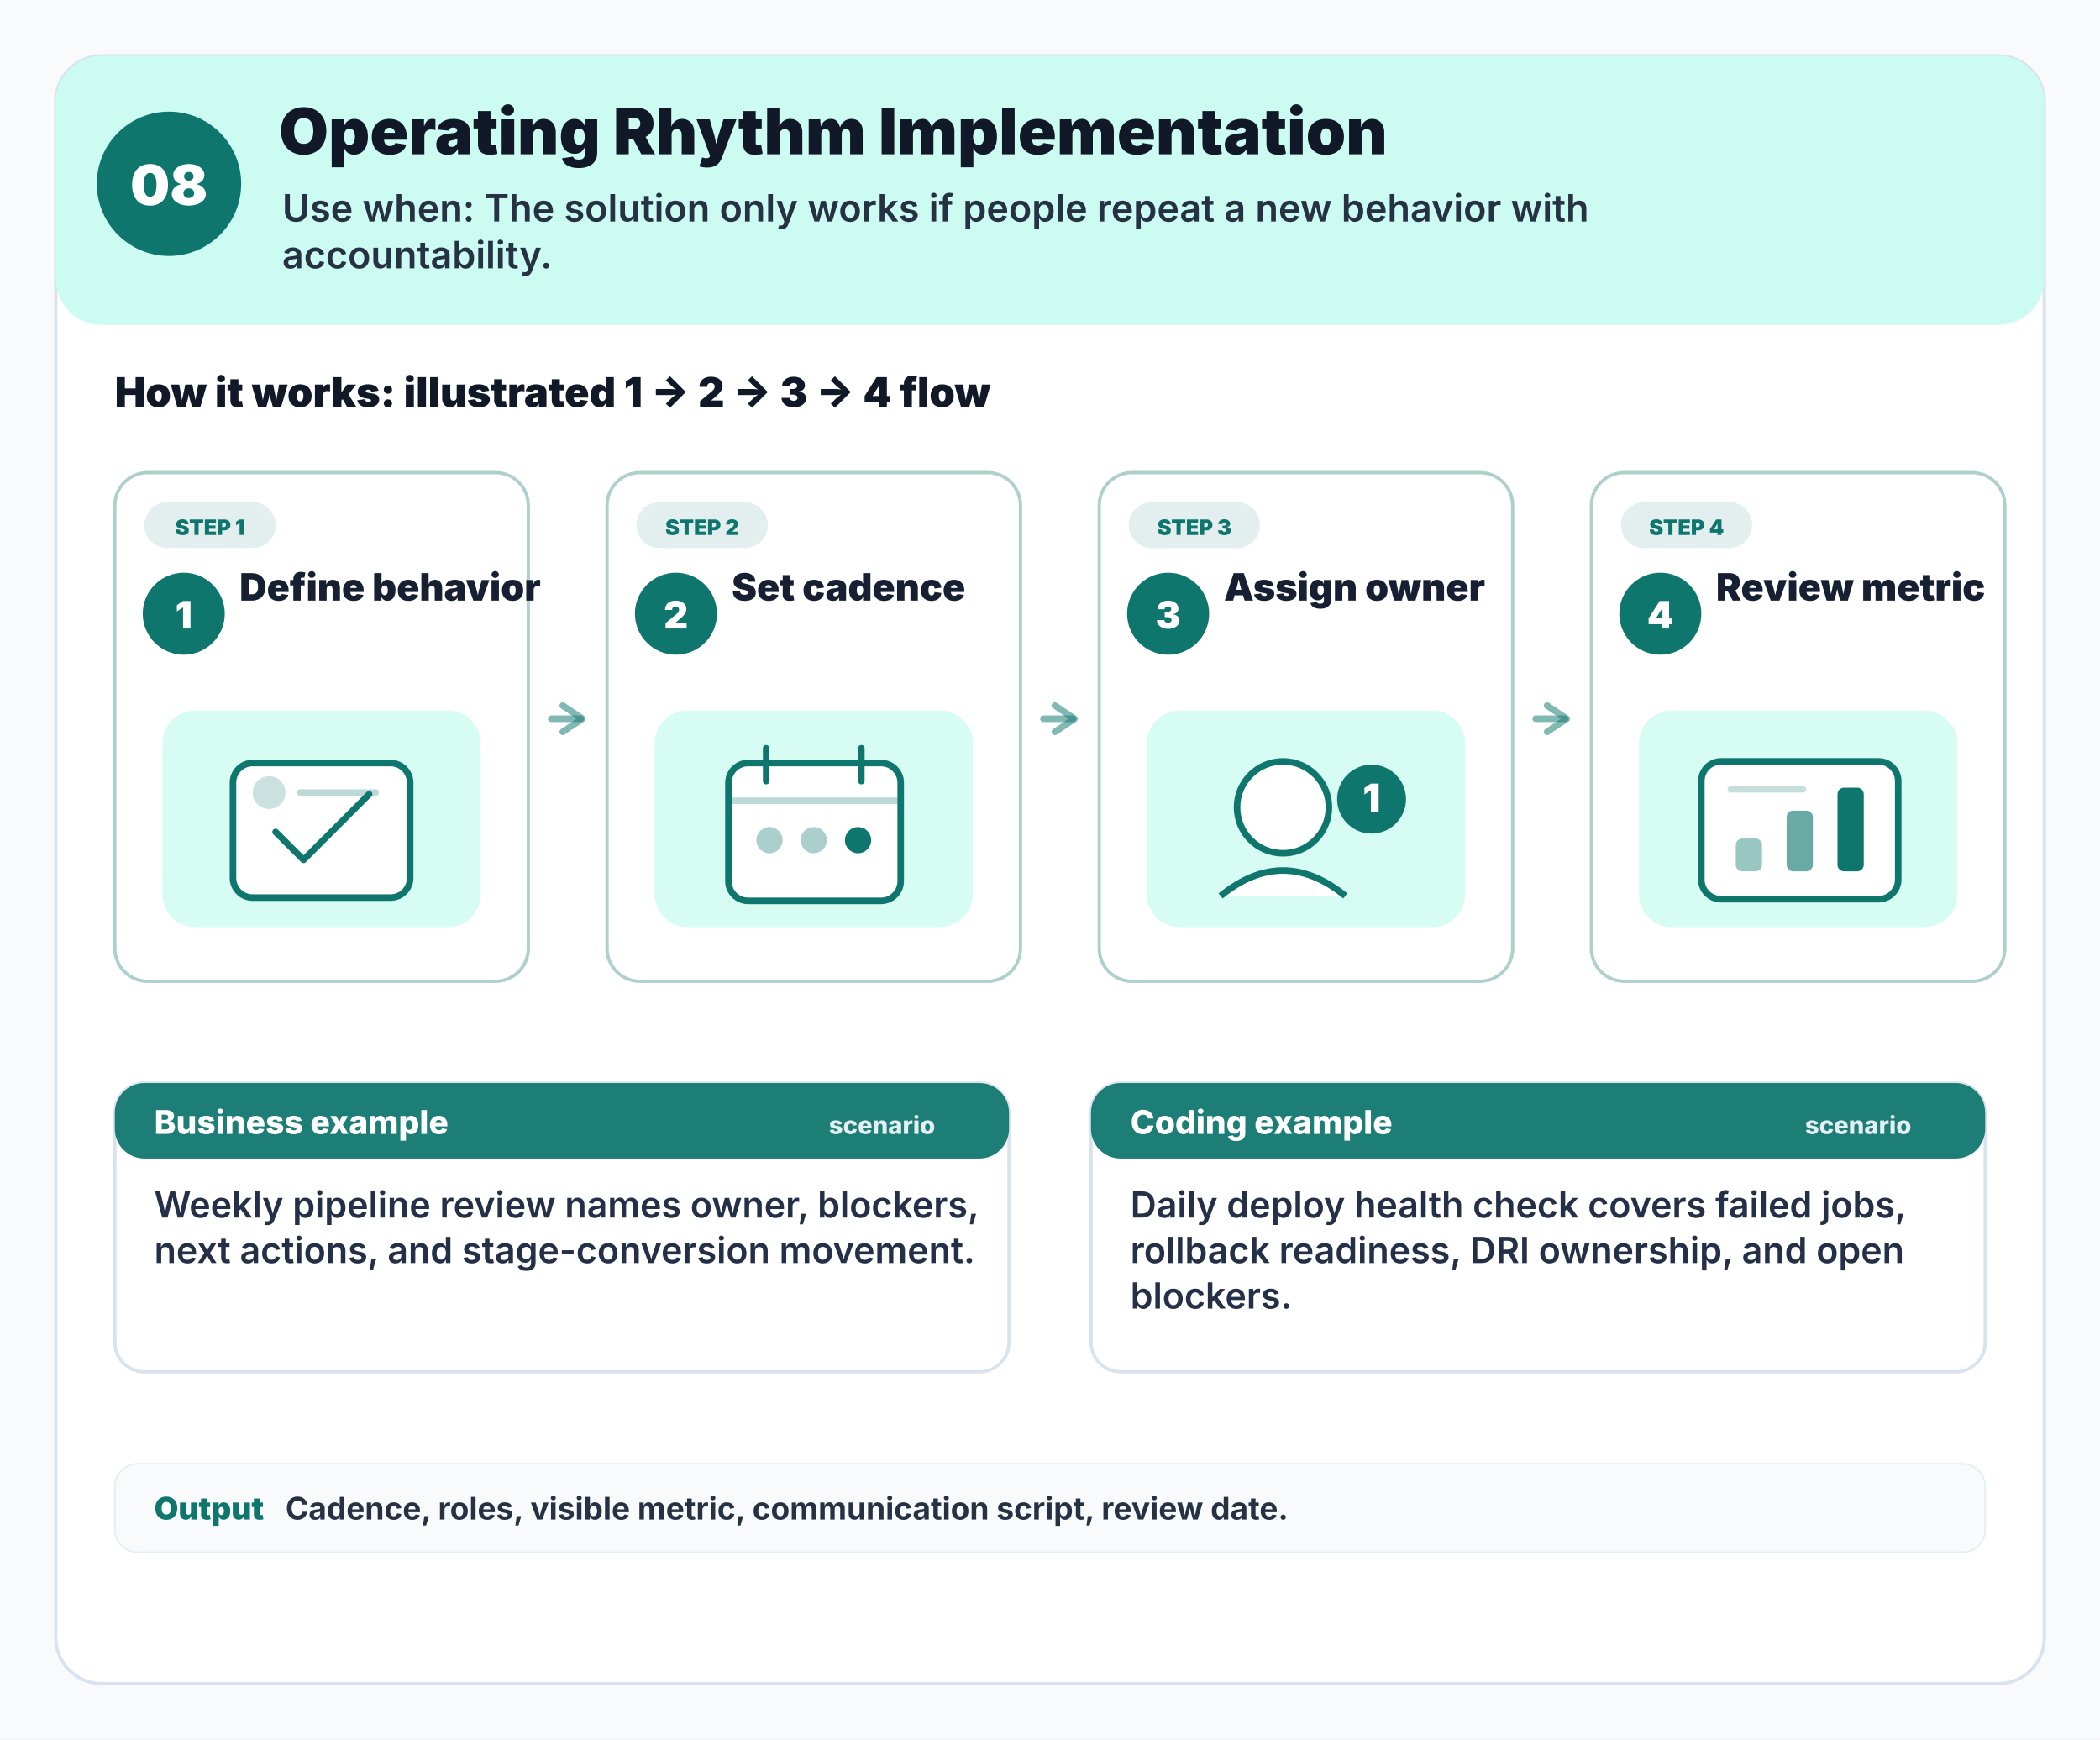
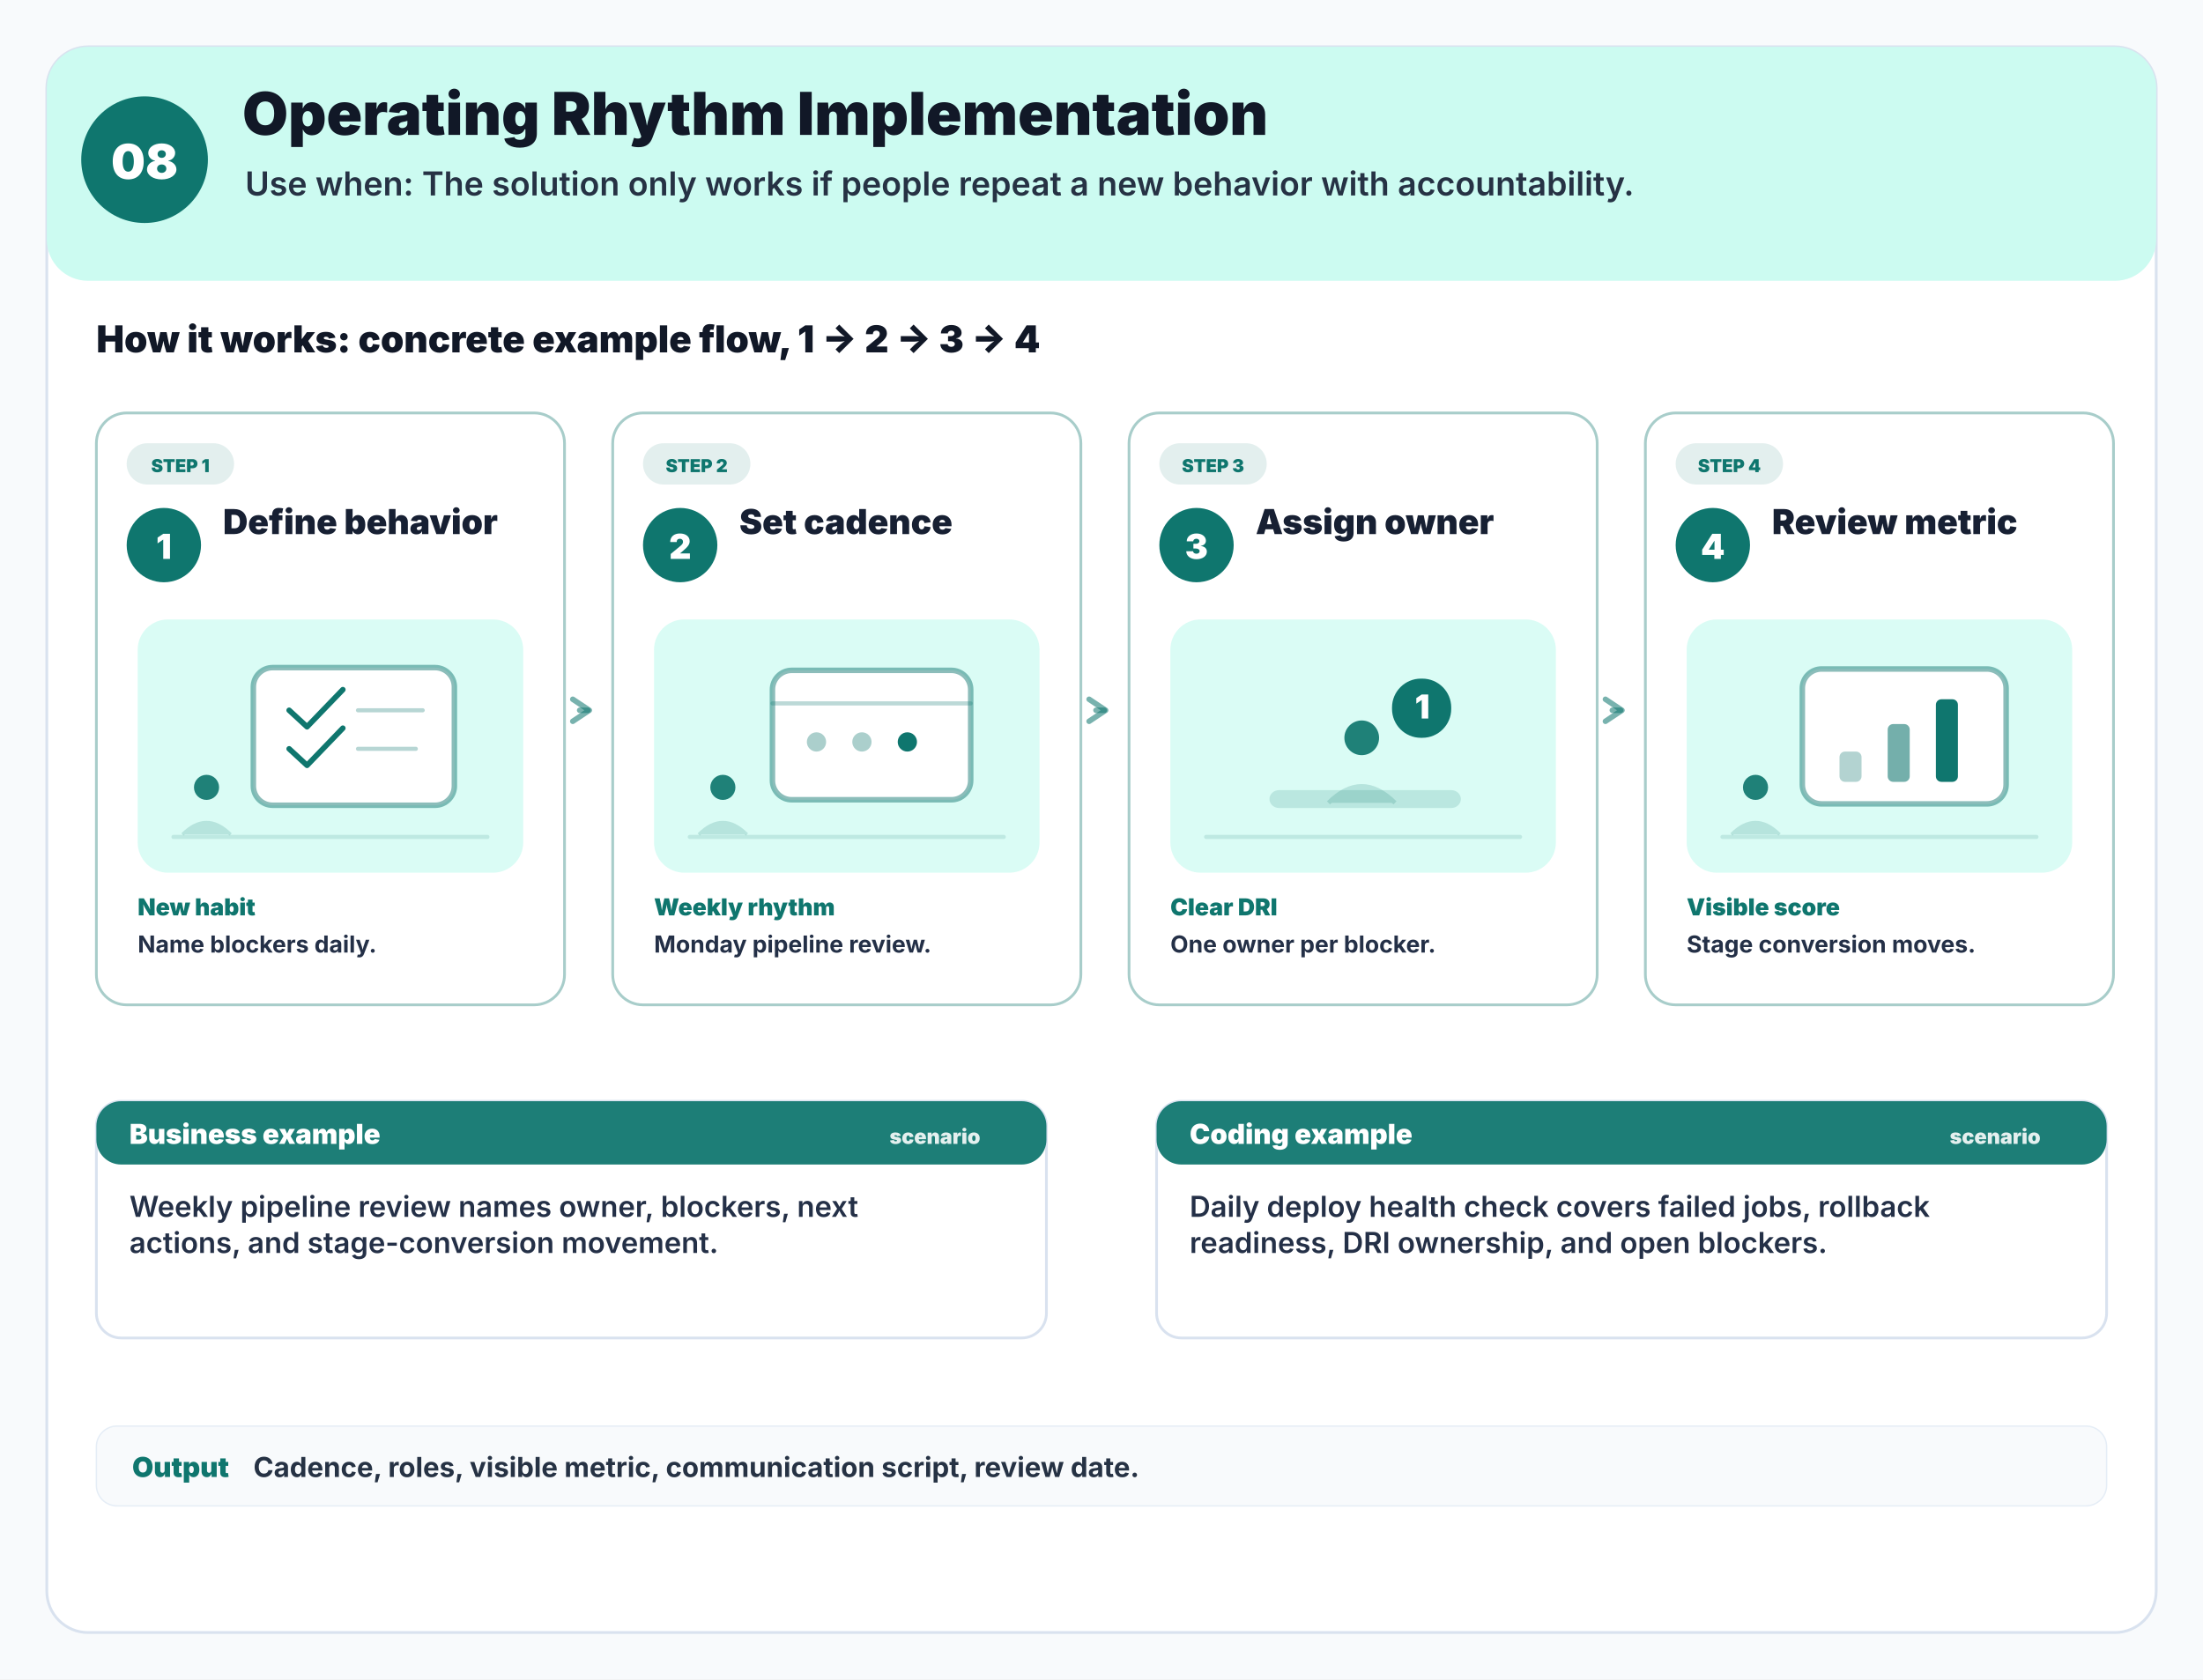
- <svg xmlns="http://www.w3.org/2000/svg" width="1280" height="1060" viewBox="0 0 1280 1060" role="img" aria-labelledby="title desc">
+ <svg xmlns="http://www.w3.org/2000/svg" width="1600" height="1220" viewBox="0 0 1600 1220" role="img" aria-labelledby="title desc">
  <style>
    .frame-card .frame-bg { transition: stroke-width 160ms ease, filter 160ms ease; }
    .frame-card:hover .frame-bg { stroke-width: 4; filter: url(#softShadow); }
    @media (prefers-reduced-motion: reduce) {
      .frame-card .frame-bg { transition: none; }
    }
  </style>
  <defs>
    <filter id="softShadow" x="-8%" y="-18%" width="116%" height="140%">
      <feDropShadow dx="0" dy="8" stdDeviation="8" flood-color="#0f172a" flood-opacity="0.13" />
    </filter>
  </defs>
-   <rect width="1280" height="1060" fill="#f8fafc" />
-   <rect x="34" y="34" width="1212" height="992" rx="28" fill="#ffffff" stroke="#d9e2ef" stroke-width="2" />
-   <rect x="34" y="34" width="1212" height="164" rx="28" fill="#ccfbf1" />
-   <circle cx="103" cy="112" r="44" fill="#0f766e" />
-   <text x="103" y="125" text-anchor="middle" font-size="34" font-weight="900" fill="#ffffff" font-family="Inter, ui-sans-serif, system-ui">08</text>
-   <text x="170" y="94" font-size="39" font-weight="900" fill="#111827" font-family="Inter, ui-sans-serif, system-ui">Operating Rhythm Implementation</text>
-   <text x="172" y="135" text-anchor="start" font-size="23" font-weight="560" fill="#263244" font-family="Inter, ui-sans-serif, system-ui, -apple-system, BlinkMacSystemFont, Segoe UI, Arial, sans-serif">
-     <tspan x="172" dy="0">Use when: The solution only works if people repeat a new behavior with</tspan>
-     <tspan x="172" dy="28.52">accountability.</tspan>
+   <rect width="1600" height="1220" fill="#f8fafc" />
+   <rect x="34" y="34" width="1532" height="1152" rx="30" fill="#ffffff" stroke="#d9e2ef" stroke-width="2" />
+   <rect x="34" y="34" width="1532" height="170" rx="30" fill="#ccfbf1" />
+   <circle cx="105" cy="116" r="46" fill="#0f766e" />
+   <text x="105" y="130" text-anchor="middle" font-size="35" font-weight="900" fill="#ffffff" font-family="Inter, ui-sans-serif, system-ui">08</text>
+   <text x="176" y="98" font-size="43" font-weight="900" fill="#111827" font-family="Inter, ui-sans-serif, system-ui">Operating Rhythm Implementation</text>
+   <text x="178" y="142" text-anchor="start" font-size="24" font-weight="610" fill="#263244" font-family="Inter, ui-sans-serif, system-ui, -apple-system, BlinkMacSystemFont, Segoe UI, Arial, sans-serif">
+     <tspan x="178" dy="0">Use when: The solution only works if people repeat a new behavior with accountability.</tspan>
  </text>
-   <text x="70" y="248" font-size="25" font-weight="900" fill="#111827" font-family="Inter, ui-sans-serif, system-ui">How it works: illustrated 1 -&gt; 2 -&gt; 3 -&gt; 4 flow</text>
+   <text x="70" y="256" font-size="27" font-weight="900" fill="#111827" font-family="Inter, ui-sans-serif, system-ui">How it works: concrete example flow, 1 -&gt; 2 -&gt; 3 -&gt; 4</text>
  <g class="frame-card">
-     <rect class="frame-bg" x="70" y="288" width="252" height="310" rx="20" fill="#ffffff" stroke="#0f766e" stroke-opacity="0.34" stroke-width="2" />
-     <rect x="88" y="306" width="80" height="28" rx="14" fill="#0f766e" opacity="0.12" />
-     <text x="128" y="326" text-anchor="middle" font-size="13" font-weight="900" fill="#0f766e" letter-spacing="0" font-family="Inter, ui-sans-serif, system-ui">STEP 1</text>
-     <circle cx="112" cy="374" r="25" fill="#0f766e" />
-     <text x="112" y="383" text-anchor="middle" font-size="23" font-weight="900" fill="#ffffff" font-family="Inter, ui-sans-serif, system-ui">1</text>
-     <text x="146" y="366" text-anchor="start" font-size="23" font-weight="850" fill="#172033" font-family="Inter, ui-sans-serif, system-ui, -apple-system, BlinkMacSystemFont, Segoe UI, Arial, sans-serif">
-       <tspan x="146" dy="0">Define behavior</tspan>
+     <rect class="frame-bg" x="70" y="300" width="340" height="430" rx="22" fill="#ffffff" stroke="#0f766e" stroke-opacity="0.36" stroke-width="2" />
+     <rect x="92" y="322" width="78" height="30" rx="15" fill="#0f766e" opacity="0.12" />
+     <text x="131" y="343" text-anchor="middle" font-size="13" font-weight="900" fill="#0f766e" letter-spacing="0" font-family="Inter, ui-sans-serif, system-ui">STEP 1</text>
+     <circle cx="119" cy="396" r="27" fill="#0f766e" />
+     <text x="119" y="406" text-anchor="middle" font-size="25" font-weight="900" fill="#ffffff" font-family="Inter, ui-sans-serif, system-ui">1</text>
+     <text x="162" y="388" text-anchor="start" font-size="25" font-weight="880" fill="#172033" font-family="Inter, ui-sans-serif, system-ui, -apple-system, BlinkMacSystemFont, Segoe UI, Arial, sans-serif">
+       <tspan x="162" dy="0">Define behavior</tspan>
    </text>
    <g class="step-art">
-       <rect x="99" y="433" width="194" height="132" rx="20" fill="#ccfbf1" opacity="0.8" />
-       <g transform="translate(99, 433)">
-         <rect x="43" y="32" width="108" height="82" rx="12" fill="#ffffff" stroke="#0f766e" stroke-width="4" />
-         <path d="M 69 74 L 86 91 L 126 51" stroke="#0f766e" stroke-width="4" stroke-linecap="round" stroke-linejoin="round" fill="none" />
-         <circle cx="65" cy="50" r="10" fill="#0f766e" opacity="0.22" />
-         <path d="M 84 50 H 130" stroke="#0f766e" stroke-width="4" stroke-linecap="round" stroke-linejoin="round" fill="none" opacity="0.28" />
+       <rect x="100" y="450" width="280" height="184" rx="22" fill="#ccfbf1" opacity="0.72" />
+       <g transform="translate(100, 450)">
+         <circle cx="50" cy="122" r="9.12" fill="#0f766e" opacity="0.92" />
+         <path d="M 32.52 156.2 Q 50 138.72 67.48 156.2" fill="#0f766e" opacity="0.18" stroke="#0f766e" stroke-width="2.28" />
+         <rect x="84" y="35" width="146" height="100" rx="14" fill="#ffffff" stroke="#0f766e" stroke-opacity="0.48" stroke-width="4" />
+         <path d="M 110 66 L 123 78 L 149 51 M 110 94 L 123 106 L 149 79" stroke="#0f766e" stroke-width="4" stroke-linecap="round" stroke-linejoin="round" fill="none" />
+         <path d="M 160 66 H 207 M 160 94 H 202" stroke="#0f766e" stroke-width="3" stroke-linecap="round" stroke-linejoin="round" fill="none" opacity="0.3" />
      </g>
+       <path d="M 126 608 H 354" stroke="#0f766e" stroke-width="3" stroke-linecap="round" stroke-linejoin="round" fill="none" opacity="0.14" />
    </g>
+     <text x="100" y="665" text-anchor="start" font-size="17" font-weight="900" fill="#0f766e" font-family="Inter, ui-sans-serif, system-ui, -apple-system, BlinkMacSystemFont, Segoe UI, Arial, sans-serif">
+       <tspan x="100" dy="0">New habit</tspan>
+     </text>
+     <text x="100" y="692" text-anchor="start" font-size="17" font-weight="650" fill="#243047" font-family="Inter, ui-sans-serif, system-ui, -apple-system, BlinkMacSystemFont, Segoe UI, Arial, sans-serif">
+       <tspan x="100" dy="0">Name blockers daily.</tspan>
+     </text>
  </g>
  <g class="frame-card">
-     <rect class="frame-bg" x="370" y="288" width="252" height="310" rx="20" fill="#ffffff" stroke="#0f766e" stroke-opacity="0.34" stroke-width="2" />
-     <rect x="388" y="306" width="80" height="28" rx="14" fill="#0f766e" opacity="0.12" />
-     <text x="428" y="326" text-anchor="middle" font-size="13" font-weight="900" fill="#0f766e" letter-spacing="0" font-family="Inter, ui-sans-serif, system-ui">STEP 2</text>
-     <circle cx="412" cy="374" r="25" fill="#0f766e" />
-     <text x="412" y="383" text-anchor="middle" font-size="23" font-weight="900" fill="#ffffff" font-family="Inter, ui-sans-serif, system-ui">2</text>
-     <text x="446" y="366" text-anchor="start" font-size="23" font-weight="850" fill="#172033" font-family="Inter, ui-sans-serif, system-ui, -apple-system, BlinkMacSystemFont, Segoe UI, Arial, sans-serif">
-       <tspan x="446" dy="0">Set cadence</tspan>
+     <rect class="frame-bg" x="445" y="300" width="340" height="430" rx="22" fill="#ffffff" stroke="#0f766e" stroke-opacity="0.36" stroke-width="2" />
+     <rect x="467" y="322" width="78" height="30" rx="15" fill="#0f766e" opacity="0.12" />
+     <text x="506" y="343" text-anchor="middle" font-size="13" font-weight="900" fill="#0f766e" letter-spacing="0" font-family="Inter, ui-sans-serif, system-ui">STEP 2</text>
+     <circle cx="494" cy="396" r="27" fill="#0f766e" />
+     <text x="494" y="406" text-anchor="middle" font-size="25" font-weight="900" fill="#ffffff" font-family="Inter, ui-sans-serif, system-ui">2</text>
+     <text x="537" y="388" text-anchor="start" font-size="25" font-weight="880" fill="#172033" font-family="Inter, ui-sans-serif, system-ui, -apple-system, BlinkMacSystemFont, Segoe UI, Arial, sans-serif">
+       <tspan x="537" dy="0">Set cadence</tspan>
    </text>
    <g class="step-art">
-       <rect x="399" y="433" width="194" height="132" rx="20" fill="#ccfbf1" opacity="0.8" />
-       <g transform="translate(399, 433)">
-         <rect x="45" y="32" width="105" height="84" rx="12" fill="#ffffff" stroke="#0f766e" stroke-width="4" />
-         <path d="M 45 55 H 150" stroke="#0f766e" stroke-width="4" stroke-linecap="round" stroke-linejoin="round" fill="none" opacity="0.28" />
-         <circle cx="70" cy="79" r="8" fill="#0f766e" opacity="0.35" />
-         <circle cx="97" cy="79" r="8" fill="#0f766e" opacity="0.35" />
-         <circle cx="124" cy="79" r="8" fill="#0f766e" />
-         <path d="M 68 23 V 43 M 126 23 V 43" stroke="#0f766e" stroke-width="4" stroke-linecap="round" stroke-linejoin="round" fill="none" />
+       <rect x="475" y="450" width="280" height="184" rx="22" fill="#ccfbf1" opacity="0.72" />
+       <g transform="translate(475, 450)">
+         <circle cx="50" cy="122" r="9.12" fill="#0f766e" opacity="0.92" />
+         <path d="M 32.52 156.2 Q 50 138.72 67.48 156.2" fill="#0f766e" opacity="0.18" stroke="#0f766e" stroke-width="2.28" />
+         <rect x="86" y="37" width="144" height="94" rx="14" fill="#ffffff" stroke="#0f766e" stroke-opacity="0.48" stroke-width="4" />
+         <path d="M 86 61 H 230" stroke="#0f766e" stroke-width="3" stroke-linecap="round" stroke-linejoin="round" fill="none" opacity="0.28" />
+         <circle cx="118" cy="89" r="7" fill="#0f766e" opacity="0.35" />
+         <circle cx="151" cy="89" r="7" fill="#0f766e" opacity="0.35" />
+         <circle cx="184" cy="89" r="7" fill="#0f766e" />
      </g>
+       <path d="M 501 608 H 729" stroke="#0f766e" stroke-width="3" stroke-linecap="round" stroke-linejoin="round" fill="none" opacity="0.14" />
    </g>
+     <text x="475" y="665" text-anchor="start" font-size="17" font-weight="900" fill="#0f766e" font-family="Inter, ui-sans-serif, system-ui, -apple-system, BlinkMacSystemFont, Segoe UI, Arial, sans-serif">
+       <tspan x="475" dy="0">Weekly rhythm</tspan>
+     </text>
+     <text x="475" y="692" text-anchor="start" font-size="17" font-weight="650" fill="#243047" font-family="Inter, ui-sans-serif, system-ui, -apple-system, BlinkMacSystemFont, Segoe UI, Arial, sans-serif">
+       <tspan x="475" dy="0">Monday pipeline review.</tspan>
+     </text>
  </g>
  <g class="frame-card">
-     <rect class="frame-bg" x="670" y="288" width="252" height="310" rx="20" fill="#ffffff" stroke="#0f766e" stroke-opacity="0.34" stroke-width="2" />
-     <rect x="688" y="306" width="80" height="28" rx="14" fill="#0f766e" opacity="0.12" />
-     <text x="728" y="326" text-anchor="middle" font-size="13" font-weight="900" fill="#0f766e" letter-spacing="0" font-family="Inter, ui-sans-serif, system-ui">STEP 3</text>
-     <circle cx="712" cy="374" r="25" fill="#0f766e" />
-     <text x="712" y="383" text-anchor="middle" font-size="23" font-weight="900" fill="#ffffff" font-family="Inter, ui-sans-serif, system-ui">3</text>
-     <text x="746" y="366" text-anchor="start" font-size="23" font-weight="850" fill="#172033" font-family="Inter, ui-sans-serif, system-ui, -apple-system, BlinkMacSystemFont, Segoe UI, Arial, sans-serif">
-       <tspan x="746" dy="0">Assign owner</tspan>
+     <rect class="frame-bg" x="820" y="300" width="340" height="430" rx="22" fill="#ffffff" stroke="#0f766e" stroke-opacity="0.36" stroke-width="2" />
+     <rect x="842" y="322" width="78" height="30" rx="15" fill="#0f766e" opacity="0.12" />
+     <text x="881" y="343" text-anchor="middle" font-size="13" font-weight="900" fill="#0f766e" letter-spacing="0" font-family="Inter, ui-sans-serif, system-ui">STEP 3</text>
+     <circle cx="869" cy="396" r="27" fill="#0f766e" />
+     <text x="869" y="406" text-anchor="middle" font-size="25" font-weight="900" fill="#ffffff" font-family="Inter, ui-sans-serif, system-ui">3</text>
+     <text x="912" y="388" text-anchor="start" font-size="25" font-weight="880" fill="#172033" font-family="Inter, ui-sans-serif, system-ui, -apple-system, BlinkMacSystemFont, Segoe UI, Arial, sans-serif">
+       <tspan x="912" dy="0">Assign owner</tspan>
    </text>
    <g class="step-art">
-       <rect x="699" y="433" width="194" height="132" rx="20" fill="#ccfbf1" opacity="0.8" />
-       <g transform="translate(699, 433)">
-         <circle cx="83" cy="59" r="28" fill="#ffffff" stroke="#0f766e" stroke-width="4" />
-         <path d="M 45 113 Q 83 82 121 113" fill="#ffffff" stroke="#0f766e" stroke-width="4" />
-         <rect x="116" y="33" width="42" height="42" rx="21" fill="#0f766e" />
-         <text x="137" y="62" text-anchor="middle" font-size="24" font-weight="900" fill="#ffffff" font-family="Inter, ui-sans-serif, system-ui">1</text>
+       <rect x="850" y="450" width="280" height="184" rx="22" fill="#ccfbf1" opacity="0.72" />
+       <g transform="translate(850, 450)">
+         <circle cx="139" cy="86" r="12.6" fill="#0f766e" opacity="0.92" />
+         <path d="M 114.85 133.25 Q 139 109.1 163.15 133.25" fill="#0f766e" opacity="0.18" stroke="#0f766e" stroke-width="3.15" />
+         <rect x="161" y="43" width="43" height="43" rx="21" fill="#0f766e" />
+         <text x="183" y="72" text-anchor="middle" font-size="24" font-weight="900" fill="#ffffff" font-family="Inter, ui-sans-serif">1</text>
+         <rect x="72" y="124" width="139" height="13" rx="7" fill="#0f766e" opacity="0.16" />
      </g>
+       <path d="M 876 608 H 1104" stroke="#0f766e" stroke-width="3" stroke-linecap="round" stroke-linejoin="round" fill="none" opacity="0.14" />
    </g>
+     <text x="850" y="665" text-anchor="start" font-size="17" font-weight="900" fill="#0f766e" font-family="Inter, ui-sans-serif, system-ui, -apple-system, BlinkMacSystemFont, Segoe UI, Arial, sans-serif">
+       <tspan x="850" dy="0">Clear DRI</tspan>
+     </text>
+     <text x="850" y="692" text-anchor="start" font-size="17" font-weight="650" fill="#243047" font-family="Inter, ui-sans-serif, system-ui, -apple-system, BlinkMacSystemFont, Segoe UI, Arial, sans-serif">
+       <tspan x="850" dy="0">One owner per blocker.</tspan>
+     </text>
  </g>
  <g class="frame-card">
-     <rect class="frame-bg" x="970" y="288" width="252" height="310" rx="20" fill="#ffffff" stroke="#0f766e" stroke-opacity="0.34" stroke-width="2" />
-     <rect x="988" y="306" width="80" height="28" rx="14" fill="#0f766e" opacity="0.12" />
-     <text x="1028" y="326" text-anchor="middle" font-size="13" font-weight="900" fill="#0f766e" letter-spacing="0" font-family="Inter, ui-sans-serif, system-ui">STEP 4</text>
-     <circle cx="1012" cy="374" r="25" fill="#0f766e" />
-     <text x="1012" y="383" text-anchor="middle" font-size="23" font-weight="900" fill="#ffffff" font-family="Inter, ui-sans-serif, system-ui">4</text>
-     <text x="1046" y="366" text-anchor="start" font-size="23" font-weight="850" fill="#172033" font-family="Inter, ui-sans-serif, system-ui, -apple-system, BlinkMacSystemFont, Segoe UI, Arial, sans-serif">
-       <tspan x="1046" dy="0">Review metric</tspan>
+     <rect class="frame-bg" x="1195" y="300" width="340" height="430" rx="22" fill="#ffffff" stroke="#0f766e" stroke-opacity="0.36" stroke-width="2" />
+     <rect x="1217" y="322" width="78" height="30" rx="15" fill="#0f766e" opacity="0.12" />
+     <text x="1256" y="343" text-anchor="middle" font-size="13" font-weight="900" fill="#0f766e" letter-spacing="0" font-family="Inter, ui-sans-serif, system-ui">STEP 4</text>
+     <circle cx="1244" cy="396" r="27" fill="#0f766e" />
+     <text x="1244" y="406" text-anchor="middle" font-size="25" font-weight="900" fill="#ffffff" font-family="Inter, ui-sans-serif, system-ui">4</text>
+     <text x="1287" y="388" text-anchor="start" font-size="25" font-weight="880" fill="#172033" font-family="Inter, ui-sans-serif, system-ui, -apple-system, BlinkMacSystemFont, Segoe UI, Arial, sans-serif">
+       <tspan x="1287" dy="0">Review metric</tspan>
    </text>
    <g class="step-art">
-       <rect x="999" y="433" width="194" height="132" rx="20" fill="#ccfbf1" opacity="0.8" />
-       <g transform="translate(999, 433)">
-         <rect x="38" y="31" width="120" height="84" rx="12" fill="#ffffff" stroke="#0f766e" stroke-width="4" />
-         <rect x="59" y="78" width="16" height="20" rx="4" fill="#0f766e" opacity="0.42" />
-         <rect x="90" y="61" width="16" height="37" rx="4" fill="#0f766e" opacity="0.62" />
-         <rect x="121" y="47" width="16" height="51" rx="4" fill="#0f766e" />
-         <path d="M 56 48 H 100" stroke="#0f766e" stroke-width="4" stroke-linecap="round" stroke-linejoin="round" fill="none" opacity="0.24" />
+       <rect x="1225" y="450" width="280" height="184" rx="22" fill="#ccfbf1" opacity="0.72" />
+       <g transform="translate(1225, 450)">
+         <circle cx="50" cy="122" r="9.12" fill="#0f766e" opacity="0.92" />
+         <path d="M 32.52 156.2 Q 50 138.72 67.48 156.2" fill="#0f766e" opacity="0.18" stroke="#0f766e" stroke-width="2.28" />
+         <rect x="84" y="36" width="148" height="98" rx="14" fill="#ffffff" stroke="#0f766e" stroke-opacity="0.48" stroke-width="4" />
+         <rect x="111" y="96" width="16" height="22" rx="4" fill="#0f766e" opacity="0.32" />
+         <rect x="146" y="76" width="16" height="42" rx="4" fill="#0f766e" opacity="0.58" />
+         <rect x="181" y="58" width="16" height="60" rx="4" fill="#0f766e" />
      </g>
+       <path d="M 1251 608 H 1479" stroke="#0f766e" stroke-width="3" stroke-linecap="round" stroke-linejoin="round" fill="none" opacity="0.14" />
    </g>
+     <text x="1225" y="665" text-anchor="start" font-size="17" font-weight="900" fill="#0f766e" font-family="Inter, ui-sans-serif, system-ui, -apple-system, BlinkMacSystemFont, Segoe UI, Arial, sans-serif">
+       <tspan x="1225" dy="0">Visible score</tspan>
+     </text>
+     <text x="1225" y="692" text-anchor="start" font-size="17" font-weight="650" fill="#243047" font-family="Inter, ui-sans-serif, system-ui, -apple-system, BlinkMacSystemFont, Segoe UI, Arial, sans-serif">
+       <tspan x="1225" dy="0">Stage conversion moves.</tspan>
+     </text>
  </g>
-   <path d="M 336 438 H 354" stroke="#0f766e" stroke-width="4" stroke-linecap="round" opacity="0.52" />
-   <path d="M 343 430 L 355 438 L 343 446" fill="none" stroke="#0f766e" stroke-width="4" stroke-linecap="round" stroke-linejoin="round" opacity="0.52" />
-   <path d="M 636 438 H 654" stroke="#0f766e" stroke-width="4" stroke-linecap="round" opacity="0.52" />
-   <path d="M 643 430 L 655 438 L 643 446" fill="none" stroke="#0f766e" stroke-width="4" stroke-linecap="round" stroke-linejoin="round" opacity="0.52" />
-   <path d="M 936 438 H 954" stroke="#0f766e" stroke-width="4" stroke-linecap="round" opacity="0.52" />
-   <path d="M 943 430 L 955 438 L 943 446" fill="none" stroke="#0f766e" stroke-width="4" stroke-linecap="round" stroke-linejoin="round" opacity="0.52" />
-   <rect x="70" y="660" width="545" height="176" rx="18" fill="#ffffff" stroke="#d9e2ef" stroke-width="2" />
-   <rect x="70" y="660" width="545" height="46" rx="18" fill="#0f766e" opacity="0.94" />
-   <text x="94" y="691" font-size="20" font-weight="800" fill="#ffffff" font-family="Inter, ui-sans-serif, system-ui">Business example</text>
-   <text x="570" y="691" text-anchor="end" font-size="15" font-weight="800" fill="#ffffff" opacity="0.88" font-family="Inter, ui-sans-serif, system-ui">scenario</text>
-   <text x="94" y="742" text-anchor="start" font-size="22" font-weight="560" fill="#243047" font-family="Inter, ui-sans-serif, system-ui, -apple-system, BlinkMacSystemFont, Segoe UI, Arial, sans-serif">
-     <tspan x="94" dy="0">Weekly pipeline review names owner, blockers,</tspan>
-     <tspan x="94" dy="27.72">next actions, and stage-conversion movement.</tspan>
+   <path d="M 421 516 H 427" stroke="#0f766e" stroke-width="4" stroke-linecap="round" opacity="0.56" />
+   <path d="M 416 508 L 428 516 L 416 524" fill="none" stroke="#0f766e" stroke-width="4" stroke-linecap="round" stroke-linejoin="round" opacity="0.56" />
+   <path d="M 796 516 H 802" stroke="#0f766e" stroke-width="4" stroke-linecap="round" opacity="0.56" />
+   <path d="M 791 508 L 803 516 L 791 524" fill="none" stroke="#0f766e" stroke-width="4" stroke-linecap="round" stroke-linejoin="round" opacity="0.56" />
+   <path d="M 1171 516 H 1177" stroke="#0f766e" stroke-width="4" stroke-linecap="round" opacity="0.56" />
+   <path d="M 1166 508 L 1178 516 L 1166 524" fill="none" stroke="#0f766e" stroke-width="4" stroke-linecap="round" stroke-linejoin="round" opacity="0.56" />
+   <rect x="70" y="800" width="690" height="172" rx="18" fill="#ffffff" stroke="#d9e2ef" stroke-width="2" />
+   <rect x="70" y="800" width="690" height="46" rx="18" fill="#0f766e" opacity="0.94" />
+   <text x="94" y="831" font-size="20" font-weight="850" fill="#ffffff" font-family="Inter, ui-sans-serif, system-ui">Business example</text>
+   <text x="712" y="831" text-anchor="end" font-size="15" font-weight="850" fill="#ffffff" opacity="0.88" font-family="Inter, ui-sans-serif, system-ui">scenario</text>
+   <text x="94" y="884" text-anchor="start" font-size="21" font-weight="620" fill="#243047" font-family="Inter, ui-sans-serif, system-ui, -apple-system, BlinkMacSystemFont, Segoe UI, Arial, sans-serif">
+     <tspan x="94" dy="0">Weekly pipeline review names owner, blockers, next</tspan>
+     <tspan x="94" dy="26.25">actions, and stage-conversion movement.</tspan>
  </text>
-   <rect x="665" y="660" width="545" height="176" rx="18" fill="#ffffff" stroke="#d9e2ef" stroke-width="2" />
-   <rect x="665" y="660" width="545" height="46" rx="18" fill="#0f766e" opacity="0.94" />
-   <text x="689" y="691" font-size="20" font-weight="800" fill="#ffffff" font-family="Inter, ui-sans-serif, system-ui">Coding example</text>
-   <text x="1165" y="691" text-anchor="end" font-size="15" font-weight="800" fill="#ffffff" opacity="0.88" font-family="Inter, ui-sans-serif, system-ui">scenario</text>
-   <text x="689" y="742" text-anchor="start" font-size="22" font-weight="560" fill="#243047" font-family="Inter, ui-sans-serif, system-ui, -apple-system, BlinkMacSystemFont, Segoe UI, Arial, sans-serif">
-     <tspan x="689" dy="0">Daily deploy health check covers failed jobs,</tspan>
-     <tspan x="689" dy="27.72">rollback readiness, DRI ownership, and open</tspan>
-     <tspan x="689" dy="27.72">blockers.</tspan>
+   <rect x="840" y="800" width="690" height="172" rx="18" fill="#ffffff" stroke="#d9e2ef" stroke-width="2" />
+   <rect x="840" y="800" width="690" height="46" rx="18" fill="#0f766e" opacity="0.94" />
+   <text x="864" y="831" font-size="20" font-weight="850" fill="#ffffff" font-family="Inter, ui-sans-serif, system-ui">Coding example</text>
+   <text x="1482" y="831" text-anchor="end" font-size="15" font-weight="850" fill="#ffffff" opacity="0.88" font-family="Inter, ui-sans-serif, system-ui">scenario</text>
+   <text x="864" y="884" text-anchor="start" font-size="21" font-weight="620" fill="#243047" font-family="Inter, ui-sans-serif, system-ui, -apple-system, BlinkMacSystemFont, Segoe UI, Arial, sans-serif">
+     <tspan x="864" dy="0">Daily deploy health check covers failed jobs, rollback</tspan>
+     <tspan x="864" dy="26.25">readiness, DRI ownership, and open blockers.</tspan>
  </text>
-   <rect x="70" y="892" width="1140" height="54" rx="14" fill="#f8fafc" stroke="#e5edf6" />
-   <text x="94" y="926" font-size="19" font-weight="900" fill="#0f766e" font-family="Inter, ui-sans-serif, system-ui">Output</text>
-   <text x="174" y="926" text-anchor="start" font-size="19" font-weight="650" fill="#263244" font-family="Inter, ui-sans-serif, system-ui, -apple-system, BlinkMacSystemFont, Segoe UI, Arial, sans-serif">
-     <tspan x="174" dy="0">Cadence, roles, visible metric, communication script, review date.</tspan>
+   <rect x="70" y="1036" width="1460" height="58" rx="15" fill="#f8fafc" stroke="#e5edf6" />
+   <text x="96" y="1073" font-size="20" font-weight="900" fill="#0f766e" font-family="Inter, ui-sans-serif, system-ui">Output</text>
+   <text x="184" y="1073" text-anchor="start" font-size="20" font-weight="700" fill="#263244" font-family="Inter, ui-sans-serif, system-ui, -apple-system, BlinkMacSystemFont, Segoe UI, Arial, sans-serif">
+     <tspan x="184" dy="0">Cadence, roles, visible metric, communication script, review date.</tspan>
  </text>
</svg>
